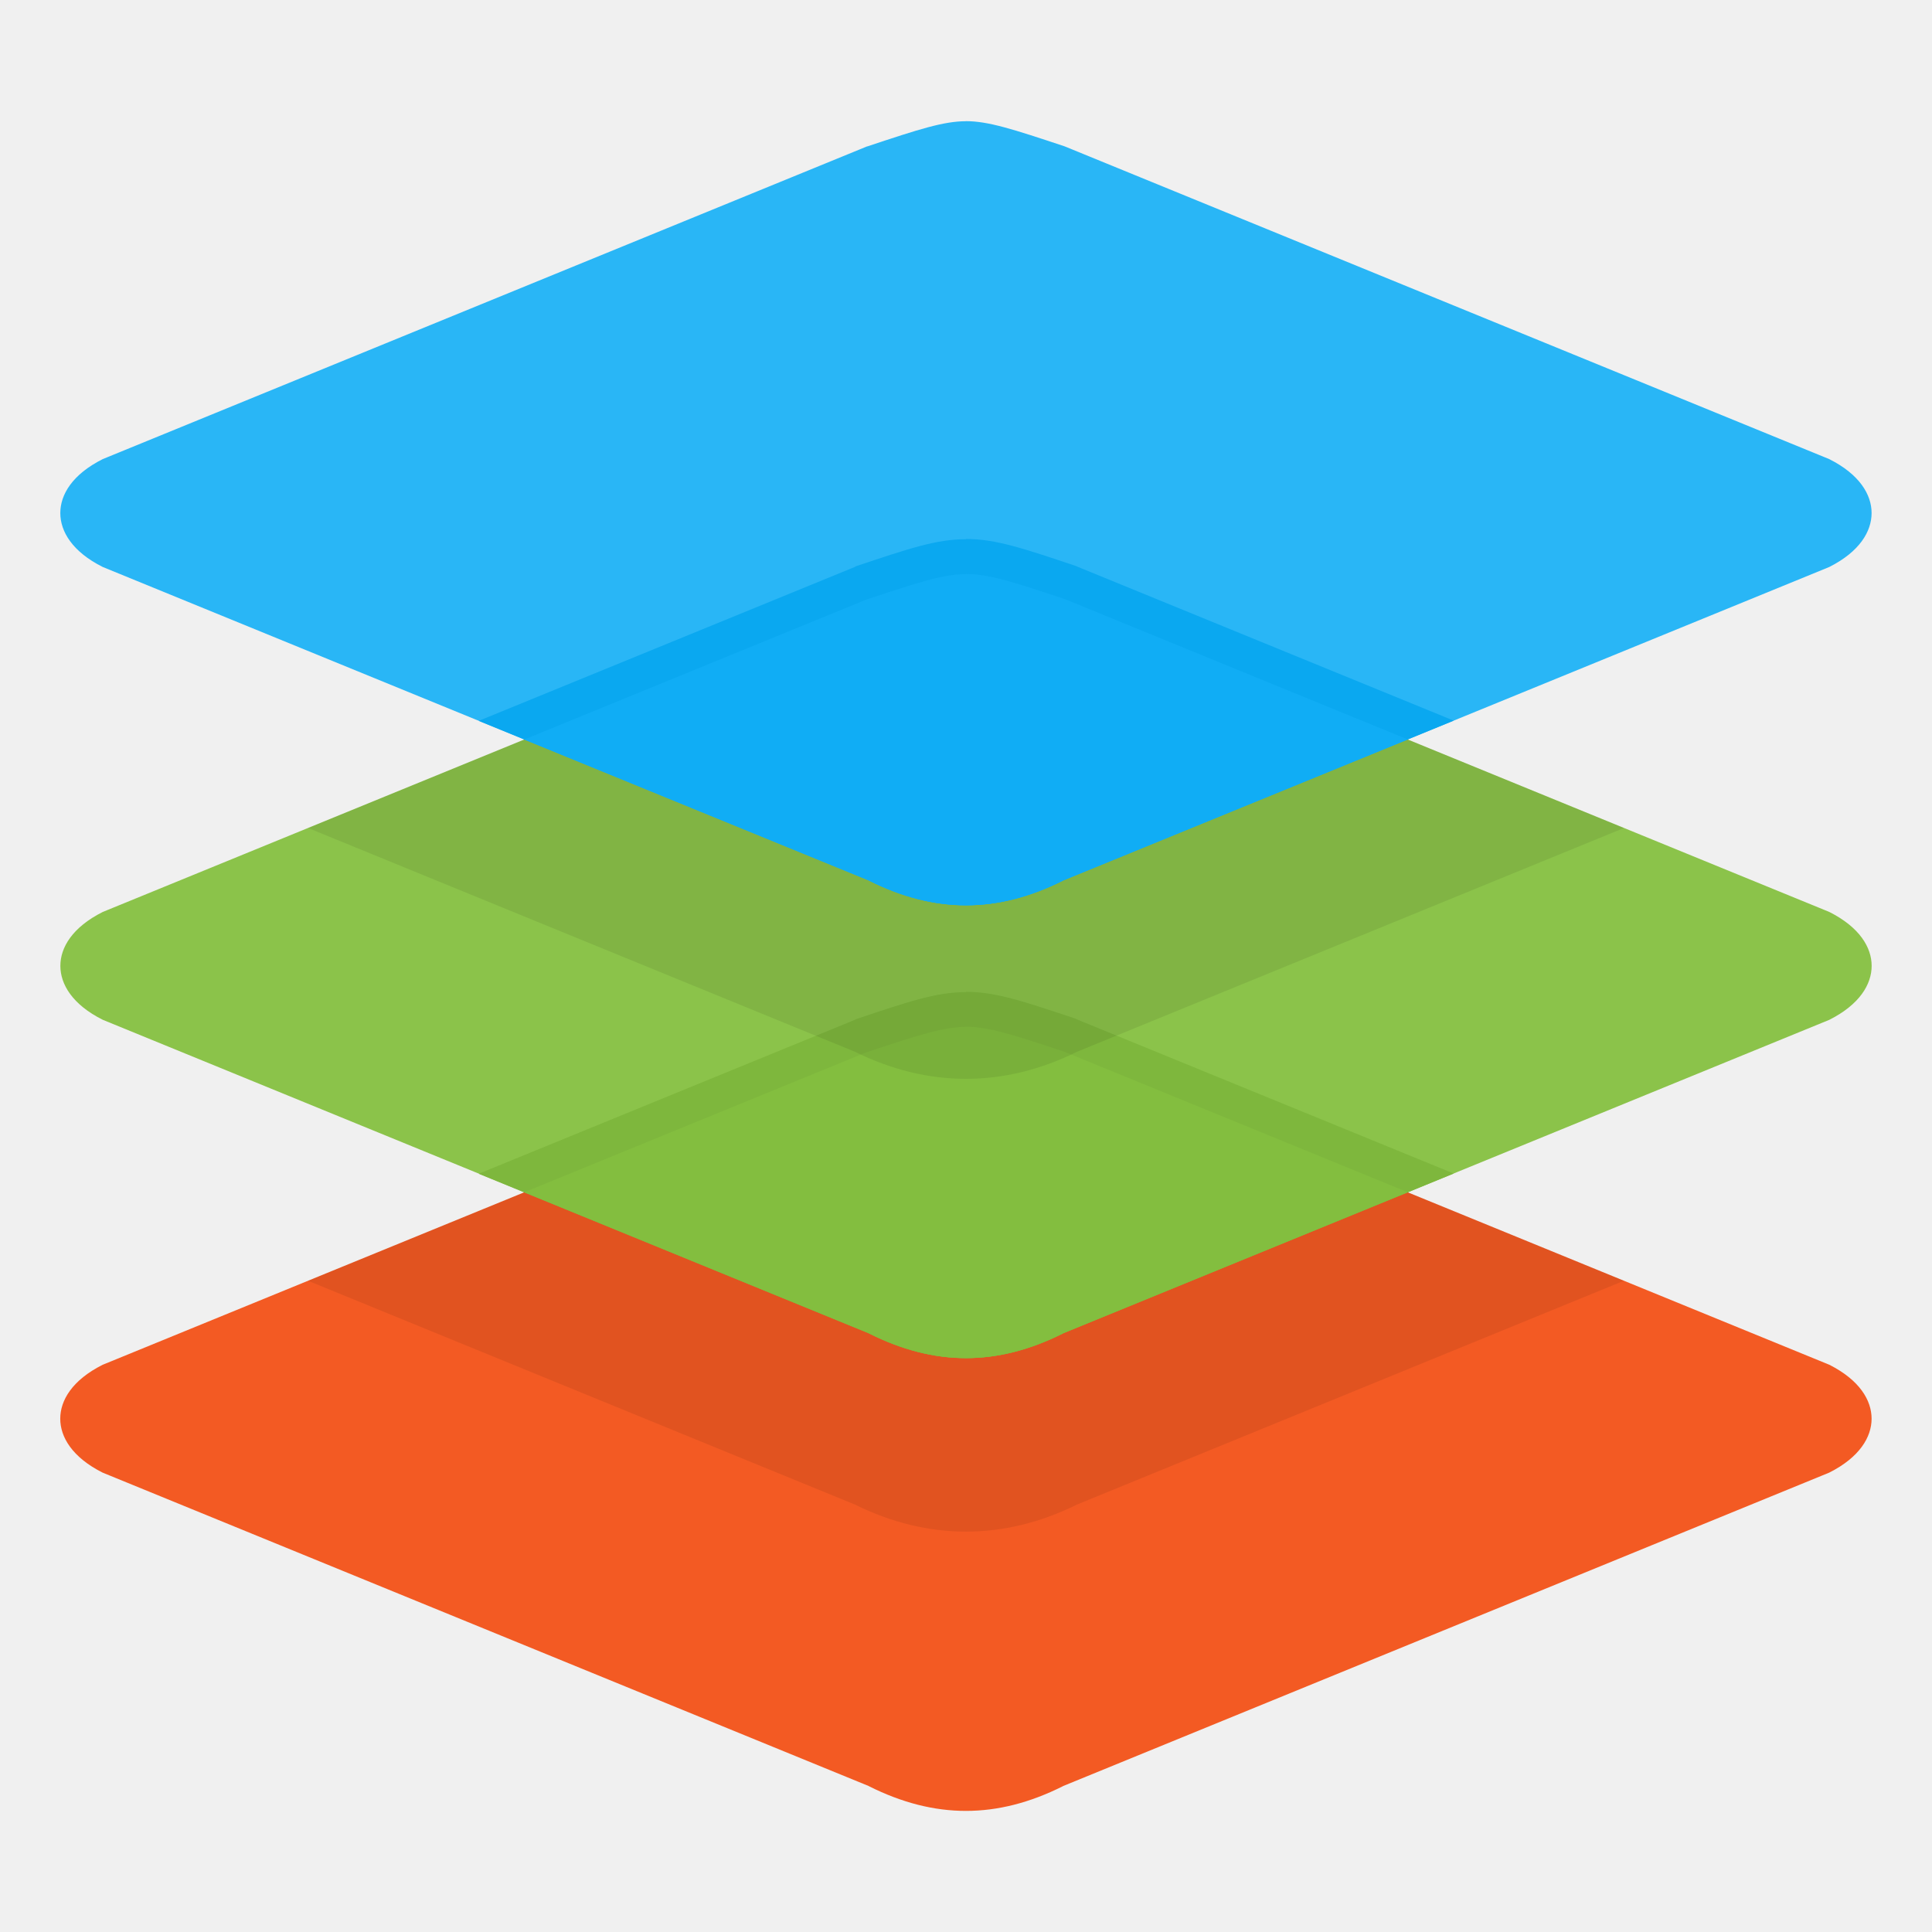
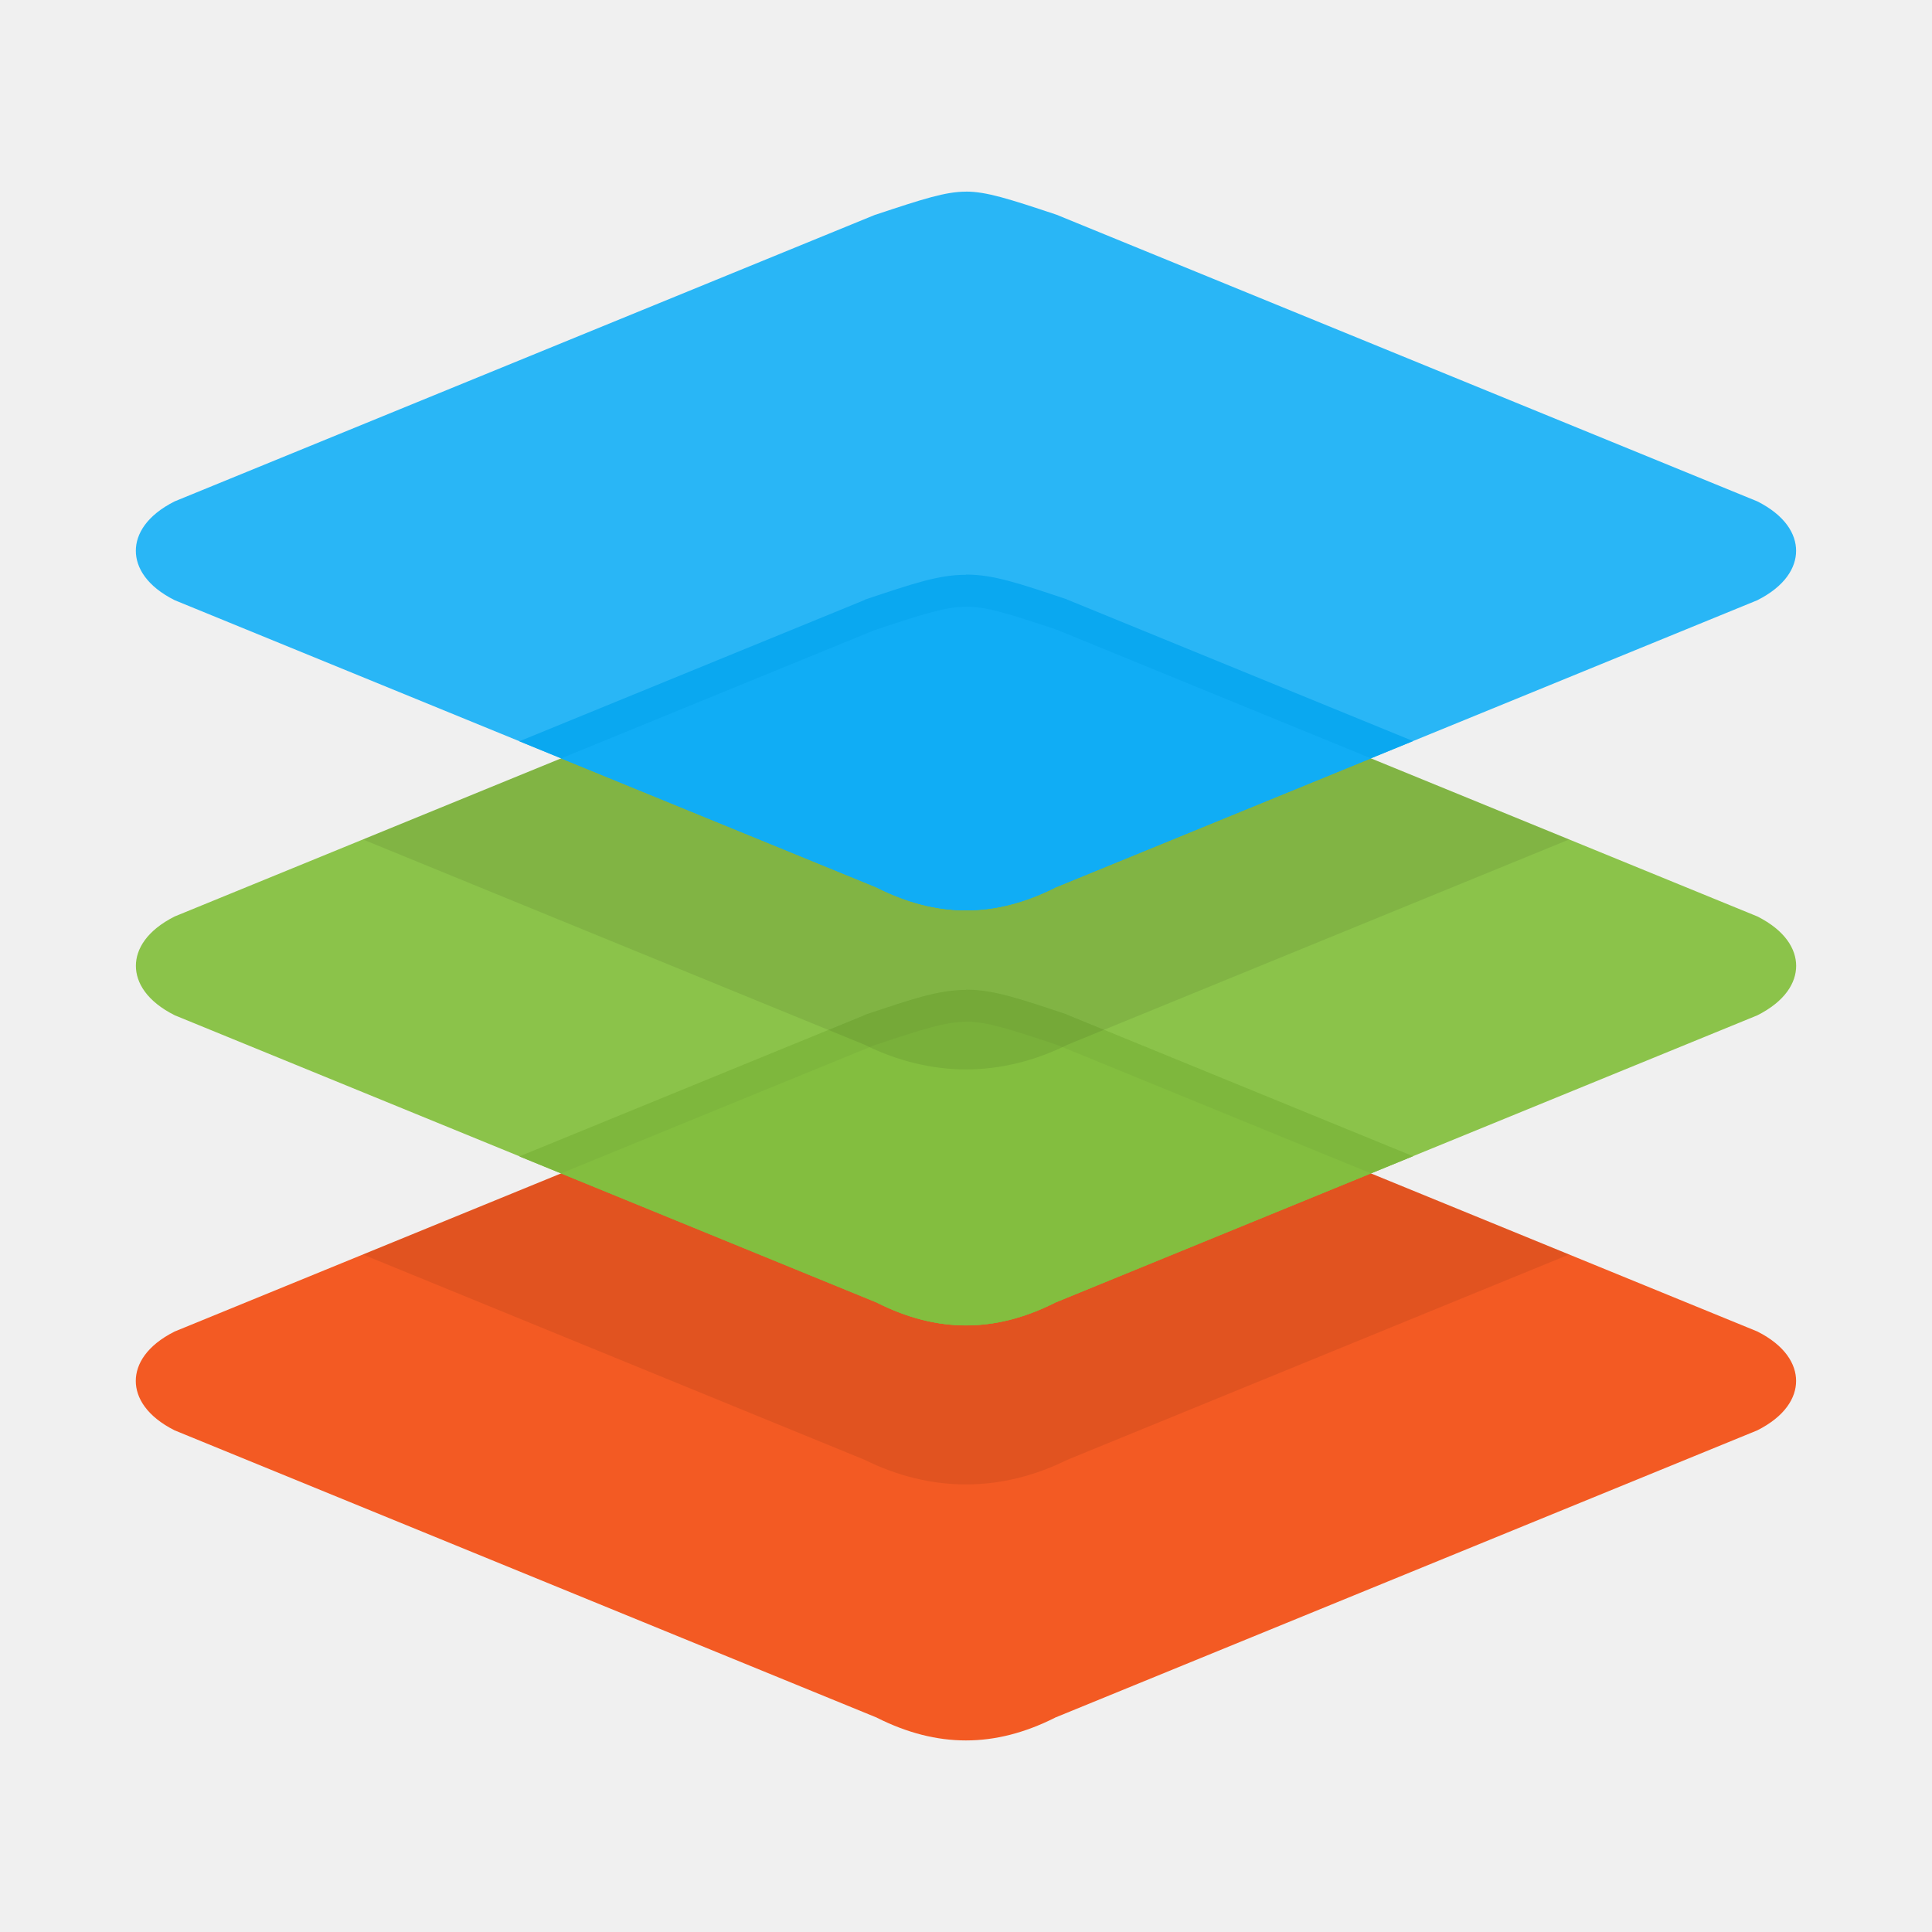
- <svg xmlns="http://www.w3.org/2000/svg" width="64" height="64" version="1.1">
-   <defs>
-     <style type="text/css" />
-     <style type="text/css" />
+ <svg xmlns="http://www.w3.org/2000/svg" width="64" height="64" version="1.1" id="svg46">
+   <defs id="defs6">
+     <style type="text/css" id="style2" />
+     <style type="text/css" id="style4" />
  </defs>
-   <circle cx="-1248.7" cy="-1241.6" r="0" fill="#5e4aa6" />
-   <circle cx="-149.15" cy="23.855" r="0" fill="#5e4aa6" fill-rule="evenodd" />
-   <style type="text/css">.st0{opacity:0.15;fill:#45413C;}
+   <circle cx="-1248.7" cy="-1241.6" r="0" fill="#5e4aa6" id="circle10" />
+   <circle cx="-149.15" cy="23.855" r="0" fill="#5e4aa6" fill-rule="evenodd" id="circle12" />
+   <style type="text/css" id="style14">.st0{opacity:0.15;fill:#45413C;}
	.st1{fill:#FFE500;}
	.st2{fill:#EBCB00;}
	.st3{fill:none;stroke:#45413C;stroke-linecap:round;stroke-linejoin:round;stroke-miterlimit:10;}
	.st4{fill:#FFAA54;}
	.st5{fill:#FF8A14;}
	.st6{fill:#FFB0CA;stroke:#45413C;stroke-linecap:round;stroke-linejoin:round;stroke-miterlimit:10;}
	.st7{fill:#FF87AF;stroke:#45413C;stroke-linecap:round;stroke-linejoin:round;stroke-miterlimit:10;}
	.st8{fill:#FFCC99;}
	.st9{fill:#FFFFFF;}
	.st10{fill:#F0F0F0;}
	.st11{fill:#BF8256;}
	.st12{fill:#915E3A;}
	.st13{fill:#DEA47A;}
	.st14{fill:#F0D5A8;}
	.st15{fill:#DEBB7E;}
	.st16{fill:#F7E5C6;}
	.st17{fill:#FF8A14;stroke:#45413C;stroke-linecap:round;stroke-linejoin:round;stroke-miterlimit:10;}
	.st18{fill:#FFF5E3;}
	.st19{fill:#FFF48C;}
	.st20{fill:#FFFACF;}
	.st21{fill:#FFFCE5;}
	.st22{fill:#FF87AF;}
	.st23{fill:#FFB0CA;}
	.st24{fill:#FFE500;stroke:#45413C;stroke-linecap:round;stroke-linejoin:round;stroke-miterlimit:10;}
	.st25{fill:#9CEB60;stroke:#45413C;stroke-linecap:round;stroke-linejoin:round;stroke-miterlimit:10;}
	.st26{fill:#FFFACF;stroke:#45413C;stroke-linecap:round;stroke-linejoin:round;stroke-miterlimit:10;}
	.st27{fill:#00F5BC;stroke:#45413C;stroke-linecap:round;stroke-linejoin:round;stroke-miterlimit:10;}
	.st28{fill:#BF8256;stroke:#45413C;stroke-linecap:round;stroke-linejoin:round;stroke-miterlimit:10;}
	.st29{fill:#FFE3CF;stroke:#45413C;stroke-linecap:round;stroke-linejoin:round;stroke-miterlimit:10;}
	.st30{fill:#FF6242;}
	.st31{fill:#FF866E;}
	.st32{fill:none;stroke:#E04122;stroke-linecap:round;stroke-linejoin:round;stroke-miterlimit:10;}
	.st33{fill:#FFFEF2;stroke:#45413C;stroke-linecap:round;stroke-linejoin:round;stroke-miterlimit:10;}
	.st34{fill:#FF6242;stroke:#45413C;stroke-linecap:round;stroke-linejoin:round;stroke-miterlimit:10;}
	.st35{fill:#FFA694;}
	.st36{fill:#FFFFFF;stroke:#45413C;stroke-linecap:round;stroke-linejoin:round;stroke-miterlimit:10;}
	.st37{fill:#FFFEF2;}
	.st38{fill:#FF6196;}
	.st39{fill:#B89558;}
	.st40{fill:none;stroke:#915E3A;stroke-linecap:round;stroke-linejoin:round;stroke-miterlimit:10;}
	.st41{fill:#DEBB7E;stroke:#45413C;stroke-linecap:round;stroke-linejoin:round;stroke-miterlimit:10;}
	.st42{fill:#6DD627;stroke:#45413C;stroke-linecap:round;stroke-linejoin:round;stroke-miterlimit:10;}
	.st43{fill:#E5F8FF;}
	.st44{fill:#E8F4FA;}
	.st45{fill:#E8F4FA;stroke:#45413C;stroke-linecap:round;stroke-linejoin:round;stroke-miterlimit:10;}
	.st46{fill:#FFCCDD;}
	.st47{fill:#E5F8FF;stroke:#45413C;stroke-linecap:round;stroke-linejoin:round;stroke-miterlimit:10;}
	.st48{fill:#00B8F0;stroke:#45413C;stroke-linecap:round;stroke-linejoin:round;stroke-miterlimit:10;}
	.st49{fill:#00B8F0;}
	.st50{fill:#4ACFFF;}
	.st51{fill:#E04122;}
	.st52{fill:#E04122;stroke:#45413C;stroke-linecap:round;stroke-linejoin:round;stroke-miterlimit:10;}
	.st53{fill:#87898C;}
	.st54{fill:#BDBEC0;}
	.st55{fill:#656769;}
	.st56{fill:#525252;}
	.st57{fill:#FFF48C;stroke:#45413C;stroke-linecap:round;stroke-linejoin:round;stroke-miterlimit:10;}
	.st58{fill:#6DD627;}
	.st59{fill:#EB6D00;}
	.st60{fill:#46B000;}
	.st61{fill:#80DDFF;}
	.st62{fill:#DAEDF7;}
	.st63{fill:#BF8DF2;stroke:#45413C;stroke-linecap:round;stroke-linejoin:round;stroke-miterlimit:10;}
	.st64{fill:#9F5AE5;stroke:#45413C;stroke-linecap:round;stroke-linejoin:round;stroke-miterlimit:10;}
	.st65{fill:#C8FFA1;}
	.st66{fill:#E4FFD1;}
	.st67{fill:#9CEB60;}
	.st68{fill:#E5FEFF;}
	.st69{fill:#B8ECFF;}
	.st70{fill:#E0E0E0;stroke:#45413C;stroke-linecap:round;stroke-linejoin:round;stroke-miterlimit:10;}
	.st71{fill:#E0E0E0;}
	.st72{fill:none;stroke:#4F4B45;stroke-linejoin:round;stroke-miterlimit:10;}
	.st73{fill:none;stroke:#4F4B45;stroke-linecap:round;stroke-linejoin:round;stroke-miterlimit:10;}
	.st74{fill:#E0366F;stroke:#45413C;stroke-linecap:round;stroke-linejoin:round;stroke-miterlimit:10;}
	.st75{fill:none;stroke:#45413C;stroke-miterlimit:10;}
	.st76{fill:#FF866E;stroke:#45413C;stroke-linecap:round;stroke-linejoin:round;stroke-miterlimit:10;}
	.st77{fill:#45413C;stroke:#45413C;stroke-linecap:round;stroke-linejoin:round;stroke-miterlimit:10;}
	.st78{fill:#9F5AE5;}
	.st79{fill:#803EC2;}
	.st80{fill:#803EC2;stroke:#45413C;stroke-linecap:round;stroke-linejoin:round;stroke-miterlimit:10;}
	.st81{fill:#BF8DF2;}
	.st82{fill:#FFAA54;stroke:#45413C;stroke-linecap:round;stroke-linejoin:round;stroke-miterlimit:10;}
	.st83{fill:none;stroke:#45413C;stroke-linejoin:round;stroke-miterlimit:10;}
	.st84{fill:#FFCCDD;stroke:#45413C;stroke-linecap:round;stroke-linejoin:round;stroke-miterlimit:10;}
	.st85{fill:#FF6196;stroke:#45413C;stroke-linecap:round;stroke-linejoin:round;stroke-miterlimit:10;}
	.st86{fill:#FFE5EE;}
	.st87{fill:#F7E5C6;stroke:#45413C;stroke-linecap:round;stroke-linejoin:round;stroke-miterlimit:10;}
	.st88{fill:#E5FFF9;}
	.st89{fill:none;stroke:#45413C;stroke-width:1.006;stroke-linecap:round;stroke-linejoin:round;stroke-miterlimit:10;}
	.st90{fill:#4AEFF7;}
	.st91{fill:#A6FBFF;}
	.st92{fill:#E5FEFF;stroke:#45413C;stroke-linecap:round;stroke-linejoin:round;stroke-miterlimit:10;}
	.st93{fill:#46B000;stroke:#45413C;stroke-linecap:round;stroke-linejoin:round;stroke-miterlimit:10;}
	.st94{fill:#FFFFFF;stroke:#45413C;stroke-linejoin:round;stroke-miterlimit:10;}
	.st95{fill:#FFFFFF;stroke:#45413C;stroke-miterlimit:10;}
	.st96{fill:#009FD9;}
	.st97{fill:#00DFEB;}
	.st98{fill:#C0DCEB;stroke:#45413C;stroke-linecap:round;stroke-linejoin:round;stroke-miterlimit:10;}
	.st99{fill:#00DFEB;stroke:#45413C;stroke-linecap:round;stroke-linejoin:round;stroke-miterlimit:10;}
	.st100{fill:#FFE5EE;stroke:#45413C;stroke-linecap:round;stroke-linejoin:round;stroke-miterlimit:10;}
	.st101{fill:#8CA4B8;}
	.st102{fill:#ADC4D9;}
	.st103{fill:#656769;stroke:#45413C;stroke-linecap:round;stroke-linejoin:round;stroke-miterlimit:10;}
	.st104{fill:#F0F0F0;stroke:#45413C;stroke-linecap:round;stroke-linejoin:round;stroke-miterlimit:10;}
	.st105{fill:#C0DCEB;}
	.st106{fill:#45413C;}
	.st107{fill:#FFCABF;}
	.st108{fill:#87898C;stroke:#45413C;stroke-linecap:round;stroke-linejoin:round;stroke-miterlimit:10;}
	.st109{fill:#EBCB00;stroke:#45413C;stroke-linecap:round;stroke-linejoin:round;stroke-miterlimit:10;}</style>
-   <circle cx="-1248.7" cy="-1241.6" r="0" fill="#5e4aa6" />
-   <g transform="matrix(3.7796 0 0 3.7796 -5.9149e-5 -2.9142e-5)" fill="#5e4aa6" stroke-width=".265">
-     <circle cx="-330.38" cy="-328.5" r="0" />
-     <circle cx="-39.462" cy="6.311" r="0" fill-rule="evenodd" />
-     <circle cx="-330.38" cy="-328.5" r="0" image-rendering="optimizeSpeed" />
+   <circle cx="-1248.7" cy="-1241.6" r="0" fill="#5e4aa6" id="circle16" />
+   <g transform="matrix(3.7796 0 0 3.7796 -5.9149e-5 -2.9142e-5)" fill="#5e4aa6" stroke-width=".265" id="g24">
+     <circle cx="-330.38" cy="-328.5" r="0" id="circle18" />
+     <circle cx="-39.462" cy="6.311" r="0" fill-rule="evenodd" id="circle20" />
+     <circle cx="-330.38" cy="-328.5" r="0" image-rendering="optimizeSpeed" id="circle22" />
  </g>
-   <g transform="matrix(1.8805 0 0 1.8805 -28.188 -28.135)" stroke-width=".614">
-     <path d="m32.006 33.049c0.391-2e-6 0.823 0.139 1.739 0.444l13.468 5.509c0.536 0.27 0.746 0.628 0.746 0.951-6e-6 0.322-0.21 0.68-0.747 0.95l-13.493 5.52-0.01 0.006c-1.154 0.577-2.254 0.577-3.408-1.3e-5l-0.01-0.006-13.493-5.52c-0.537-0.27-0.747-0.628-0.747-0.95-1.6e-5 -0.323 0.21-0.68 0.747-0.95l13.463-5.508 5e-3 -1.3e-5c0.915-0.305 1.348-0.444 1.739-0.444z" fill="#f35a23" overflow="visible" style="font-feature-settings:normal;font-variant-alternates:normal;font-variant-caps:normal;font-variant-ligatures:normal;font-variant-numeric:normal;font-variant-position:normal;isolation:auto;mix-blend-mode:normal;shape-padding:0;text-decoration-color:#000000;text-decoration-line:none;text-decoration-style:solid;text-indent:0;text-orientation:mixed;text-transform:none;white-space:normal" />
-     <path d="m32.006 33.049-2e-6 0.002c-0.391 3e-6 -0.823 0.138-1.739 0.443l-5e-3 1.3e-5 -9.847 4.029 9.634 3.942c1.287 0.636 2.626 0.636 3.913 2.1e-5l9.635-3.942-9.852-4.031c-0.915-0.305-1.348-0.443-1.739-0.443z" fill-opacity=".078" overflow="visible" style="font-feature-settings:normal;font-variant-alternates:normal;font-variant-caps:normal;font-variant-ligatures:normal;font-variant-numeric:normal;font-variant-position:normal;isolation:auto;mix-blend-mode:normal;shape-padding:0;text-decoration-color:#000000;text-decoration-line:none;text-decoration-style:solid;text-indent:0;text-orientation:mixed;text-transform:none;white-space:normal" />
-     <path d="m32.007 25.073c0.391-2e-6 0.823 0.139 1.739 0.444l13.468 5.509c0.536 0.27 0.746 0.627 0.746 0.95 8e-6 0.323-0.21 0.681-0.747 0.951l-13.492 5.519-0.01 0.006c-1.154 0.577-2.254 0.577-3.408-1.3e-5l-0.01-0.006-13.493-5.52c-0.537-0.269-0.747-0.627-0.747-0.95 4e-6 -0.323 0.21-0.68 0.747-0.95l13.463-5.508 5e-3 -1.4e-5c0.915-0.305 1.348-0.444 1.739-0.444z" fill="#8bc34a" overflow="visible" style="font-feature-settings:normal;font-variant-alternates:normal;font-variant-caps:normal;font-variant-ligatures:normal;font-variant-numeric:normal;font-variant-position:normal;isolation:auto;mix-blend-mode:normal;shape-padding:0;text-decoration-color:#000000;text-decoration-line:none;text-decoration-style:solid;text-indent:0;text-orientation:mixed;text-transform:none;white-space:normal" />
-     <path d="m32.006 32.432 1.8e-5 0.006c-0.528-3e-6 -1.017 0.169-1.938 0.476l-0.01 0.006-0.009 0.006-6.627 2.712 6.87 2.81 0.01 0.006c1.153 0.577 2.254 0.577 3.408 1.3e-5l0.01-0.006 6.878-2.814-6.644-2.718-0.01-0.007c-0.92-0.307-1.409-0.476-1.938-0.476z" fill="#7eb73d" overflow="visible" style="font-feature-settings:normal;font-variant-alternates:normal;font-variant-caps:normal;font-variant-ligatures:normal;font-variant-numeric:normal;font-variant-position:normal;isolation:auto;mix-blend-mode:normal;shape-padding:0;text-decoration-color:#000000;text-decoration-line:none;text-decoration-style:solid;text-indent:0;text-orientation:mixed;text-transform:none;white-space:normal" />
-     <path d="m32.006 33.049-2e-6 0.002c-0.391 3e-6 -0.823 0.138-1.739 0.443l-5e-3 1.3e-5 -6.038 2.47 6.068 2.482 0.01 0.006c1.153 0.577 2.254 0.577 3.408 1.3e-5l0.01-0.006 6.067-2.483-6.041-2.472c-0.915-0.305-1.348-0.443-1.739-0.443z" fill="#83be3f" overflow="visible" style="font-feature-settings:normal;font-variant-alternates:normal;font-variant-caps:normal;font-variant-ligatures:normal;font-variant-numeric:normal;font-variant-position:normal;isolation:auto;mix-blend-mode:normal;shape-padding:0;text-decoration-color:#000000;text-decoration-line:none;text-decoration-style:solid;text-indent:0;text-orientation:mixed;text-transform:none;white-space:normal" />
-     <path d="m32.007 25.073-1e-6 0.002c-0.391 2e-6 -0.823 0.138-1.739 0.443l-5e-3 1.3e-5 -9.847 4.029 9.634 3.942c1.287 0.636 2.626 0.636 3.913 2.1e-5l9.635-3.942-9.852-4.031c-0.915-0.305-1.348-0.443-1.739-0.443z" fill-opacity=".078" overflow="visible" style="font-feature-settings:normal;font-variant-alternates:normal;font-variant-caps:normal;font-variant-ligatures:normal;font-variant-numeric:normal;font-variant-position:normal;isolation:auto;mix-blend-mode:normal;shape-padding:0;text-decoration-color:#000000;text-decoration-line:none;text-decoration-style:solid;text-indent:0;text-orientation:mixed;text-transform:none;white-space:normal" />
-     <path d="m32.006 17.096c0.391-3e-6 0.823 0.139 1.739 0.444l13.468 5.509c0.536 0.27 0.746 0.627 0.746 0.95-1e-6 0.323-0.21 0.681-0.747 0.951l-13.492 5.519-0.01 0.006c-1.154 0.577-2.254 0.577-3.408-1.3e-5l-0.01-0.006-13.493-5.52c-0.537-0.269-0.747-0.627-0.747-0.95 3e-6 -0.323 0.21-0.68 0.747-0.95l13.463-5.508 5e-3 -1.3e-5c0.915-0.305 1.348-0.444 1.739-0.444z" fill="#29b6f6" overflow="visible" style="font-feature-settings:normal;font-variant-alternates:normal;font-variant-caps:normal;font-variant-ligatures:normal;font-variant-numeric:normal;font-variant-position:normal;isolation:auto;mix-blend-mode:normal;shape-padding:0;text-decoration-color:#000000;text-decoration-line:none;text-decoration-style:solid;text-indent:0;text-orientation:mixed;text-transform:none;white-space:normal" />
-     <path d="m32.006 24.456 4e-6 0.004c-0.528-3e-6 -1.017 0.169-1.938 0.476l-0.01 0.006-0.009 0.006-6.627 2.712 6.87 2.81 0.01 0.006c1.153 0.577 2.254 0.577 3.408 1.3e-5l0.01-0.006 6.878-2.814-6.644-2.718-0.01-0.006c-0.92-0.307-1.409-0.476-1.938-0.476z" fill="#0aa8f0" overflow="visible" style="font-feature-settings:normal;font-variant-alternates:normal;font-variant-caps:normal;font-variant-ligatures:normal;font-variant-numeric:normal;font-variant-position:normal;isolation:auto;mix-blend-mode:normal;shape-padding:0;text-decoration-color:#000000;text-decoration-line:none;text-decoration-style:solid;text-indent:0;text-orientation:mixed;text-transform:none;white-space:normal" />
-     <path d="m32.007 25.073-1e-6 0.002c-0.391 2e-6 -0.823 0.138-1.739 0.443l-5e-3 1.3e-5 -6.038 2.47 6.068 2.482 0.01 0.006c1.153 0.577 2.254 0.577 3.408 1.3e-5l0.01-0.006 6.067-2.483-6.041-2.472c-0.915-0.305-1.348-0.443-1.739-0.443z" fill="#10adf5" overflow="visible" style="font-feature-settings:normal;font-variant-alternates:normal;font-variant-caps:normal;font-variant-ligatures:normal;font-variant-numeric:normal;font-variant-position:normal;isolation:auto;mix-blend-mode:normal;shape-padding:0;text-decoration-color:#000000;text-decoration-line:none;text-decoration-style:solid;text-indent:0;text-orientation:mixed;text-transform:none;white-space:normal" />
+   <g transform="matrix(1.723709,0,0,1.723709,-23.16912,-23.12185)" stroke-width="0.614" id="g44">
+     <path d="m 32.006,33.049 c 0.391,-2e-6 0.823,0.139 1.739,0.444 l 13.468,5.509 c 0.536,0.27 0.746,0.628 0.746,0.951 -6e-6,0.322 -0.21,0.68 -0.747,0.95 l -13.493,5.52 -0.01,0.006 c -1.154,0.577 -2.254,0.577 -3.408,-1.3e-5 l -0.01,-0.006 -13.493,-5.52 c -0.537,-0.27 -0.747,-0.628 -0.747,-0.95 -1.6e-5,-0.323 0.21,-0.68 0.747,-0.95 l 13.463,-5.508 0.005,-1.3e-5 c 0.915,-0.305 1.348,-0.444 1.739,-0.444 z" fill="#f35a23" overflow="visible" style="font-variant-ligatures:normal;font-variant-position:normal;font-variant-caps:normal;font-variant-numeric:normal;font-variant-alternates:normal;font-feature-settings:normal;text-indent:0;text-decoration:none;text-decoration-line:none;text-decoration-style:solid;text-decoration-color:#000000;text-transform:none;text-orientation:mixed;white-space:normal;shape-padding:0;isolation:auto;mix-blend-mode:normal" id="path26" />
+     <path d="m 32.006,33.049 -2e-6,0.002 c -0.391,3e-6 -0.823,0.138 -1.739,0.443 l -0.005,1.3e-5 -9.847,4.029 9.634,3.942 c 1.287,0.636 2.626,0.636 3.913,2.1e-5 l 9.635,-3.942 -9.852,-4.031 c -0.915,-0.305 -1.348,-0.443 -1.739,-0.443 z" fill-opacity="0.078" overflow="visible" style="font-variant-ligatures:normal;font-variant-position:normal;font-variant-caps:normal;font-variant-numeric:normal;font-variant-alternates:normal;font-feature-settings:normal;text-indent:0;text-decoration:none;text-decoration-line:none;text-decoration-style:solid;text-decoration-color:#000000;text-transform:none;text-orientation:mixed;white-space:normal;shape-padding:0;isolation:auto;mix-blend-mode:normal" id="path28" />
+     <path d="m 32.007,25.073 c 0.391,-2e-6 0.823,0.139 1.739,0.444 l 13.468,5.509 c 0.536,0.27 0.746,0.627 0.746,0.95 8e-6,0.323 -0.21,0.681 -0.747,0.951 l -13.492,5.519 -0.01,0.006 c -1.154,0.577 -2.254,0.577 -3.408,-1.3e-5 l -0.01,-0.006 -13.493,-5.52 c -0.537,-0.269 -0.747,-0.627 -0.747,-0.95 4e-6,-0.323 0.21,-0.68 0.747,-0.95 l 13.463,-5.508 0.005,-1.4e-5 c 0.915,-0.305 1.348,-0.444 1.739,-0.444 z" fill="#8bc34a" overflow="visible" style="font-variant-ligatures:normal;font-variant-position:normal;font-variant-caps:normal;font-variant-numeric:normal;font-variant-alternates:normal;font-feature-settings:normal;text-indent:0;text-decoration:none;text-decoration-line:none;text-decoration-style:solid;text-decoration-color:#000000;text-transform:none;text-orientation:mixed;white-space:normal;shape-padding:0;isolation:auto;mix-blend-mode:normal" id="path30" />
+     <path d="m 32.006,32.432 1.8e-5,0.006 c -0.528,-3e-6 -1.017,0.169 -1.938,0.476 l -0.01,0.006 -0.009,0.006 -6.627,2.712 6.87,2.81 0.01,0.006 c 1.153,0.577 2.254,0.577 3.408,1.3e-5 l 0.01,-0.006 6.878,-2.814 -6.644,-2.718 -0.01,-0.007 c -0.92,-0.307 -1.409,-0.476 -1.938,-0.476 z" fill="#7eb73d" overflow="visible" style="font-variant-ligatures:normal;font-variant-position:normal;font-variant-caps:normal;font-variant-numeric:normal;font-variant-alternates:normal;font-feature-settings:normal;text-indent:0;text-decoration:none;text-decoration-line:none;text-decoration-style:solid;text-decoration-color:#000000;text-transform:none;text-orientation:mixed;white-space:normal;shape-padding:0;isolation:auto;mix-blend-mode:normal" id="path32" />
+     <path d="m 32.006,33.049 -2e-6,0.002 c -0.391,3e-6 -0.823,0.138 -1.739,0.443 l -0.005,1.3e-5 -6.038,2.47 6.068,2.482 0.01,0.006 c 1.153,0.577 2.254,0.577 3.408,1.3e-5 l 0.01,-0.006 6.067,-2.483 -6.041,-2.472 c -0.915,-0.305 -1.348,-0.443 -1.739,-0.443 z" fill="#83be3f" overflow="visible" style="font-variant-ligatures:normal;font-variant-position:normal;font-variant-caps:normal;font-variant-numeric:normal;font-variant-alternates:normal;font-feature-settings:normal;text-indent:0;text-decoration:none;text-decoration-line:none;text-decoration-style:solid;text-decoration-color:#000000;text-transform:none;text-orientation:mixed;white-space:normal;shape-padding:0;isolation:auto;mix-blend-mode:normal" id="path34" />
+     <path d="m 32.007,25.073 -10e-7,0.002 c -0.391,2e-6 -0.823,0.138 -1.739,0.443 l -0.005,1.3e-5 -9.847,4.029 9.634,3.942 c 1.287,0.636 2.626,0.636 3.913,2.1e-5 l 9.635,-3.942 -9.852,-4.031 c -0.915,-0.305 -1.348,-0.443 -1.739,-0.443 z" fill-opacity="0.078" overflow="visible" style="font-variant-ligatures:normal;font-variant-position:normal;font-variant-caps:normal;font-variant-numeric:normal;font-variant-alternates:normal;font-feature-settings:normal;text-indent:0;text-decoration:none;text-decoration-line:none;text-decoration-style:solid;text-decoration-color:#000000;text-transform:none;text-orientation:mixed;white-space:normal;shape-padding:0;isolation:auto;mix-blend-mode:normal" id="path36" />
+     <path d="m 32.006,17.096 c 0.391,-3e-6 0.823,0.139 1.739,0.444 l 13.468,5.509 c 0.536,0.27 0.746,0.627 0.746,0.95 -10e-7,0.323 -0.21,0.681 -0.747,0.951 l -13.492,5.519 -0.01,0.006 c -1.154,0.577 -2.254,0.577 -3.408,-1.3e-5 l -0.01,-0.006 -13.493,-5.52 c -0.537,-0.269 -0.747,-0.627 -0.747,-0.95 3e-6,-0.323 0.21,-0.68 0.747,-0.95 l 13.463,-5.508 0.005,-1.3e-5 c 0.915,-0.305 1.348,-0.444 1.739,-0.444 z" fill="#29b6f6" overflow="visible" style="font-variant-ligatures:normal;font-variant-position:normal;font-variant-caps:normal;font-variant-numeric:normal;font-variant-alternates:normal;font-feature-settings:normal;text-indent:0;text-decoration:none;text-decoration-line:none;text-decoration-style:solid;text-decoration-color:#000000;text-transform:none;text-orientation:mixed;white-space:normal;shape-padding:0;isolation:auto;mix-blend-mode:normal" id="path38" />
+     <path d="m 32.006,24.456 4e-6,0.004 c -0.528,-3e-6 -1.017,0.169 -1.938,0.476 l -0.01,0.006 -0.009,0.006 -6.627,2.712 6.87,2.81 0.01,0.006 c 1.153,0.577 2.254,0.577 3.408,1.3e-5 l 0.01,-0.006 6.878,-2.814 -6.644,-2.718 -0.01,-0.006 c -0.92,-0.307 -1.409,-0.476 -1.938,-0.476 z" fill="#0aa8f0" overflow="visible" style="font-variant-ligatures:normal;font-variant-position:normal;font-variant-caps:normal;font-variant-numeric:normal;font-variant-alternates:normal;font-feature-settings:normal;text-indent:0;text-decoration:none;text-decoration-line:none;text-decoration-style:solid;text-decoration-color:#000000;text-transform:none;text-orientation:mixed;white-space:normal;shape-padding:0;isolation:auto;mix-blend-mode:normal" id="path40" />
+     <path d="m 32.007,25.073 -10e-7,0.002 c -0.391,2e-6 -0.823,0.138 -1.739,0.443 l -0.005,1.3e-5 -6.038,2.47 6.068,2.482 0.01,0.006 c 1.153,0.577 2.254,0.577 3.408,1.3e-5 l 0.01,-0.006 6.067,-2.483 -6.041,-2.472 c -0.915,-0.305 -1.348,-0.443 -1.739,-0.443 z" fill="#10adf5" overflow="visible" style="font-variant-ligatures:normal;font-variant-position:normal;font-variant-caps:normal;font-variant-numeric:normal;font-variant-alternates:normal;font-feature-settings:normal;text-indent:0;text-decoration:none;text-decoration-line:none;text-decoration-style:solid;text-decoration-color:#000000;text-transform:none;text-orientation:mixed;white-space:normal;shape-padding:0;isolation:auto;mix-blend-mode:normal" id="path42" />
  </g>
</svg>
